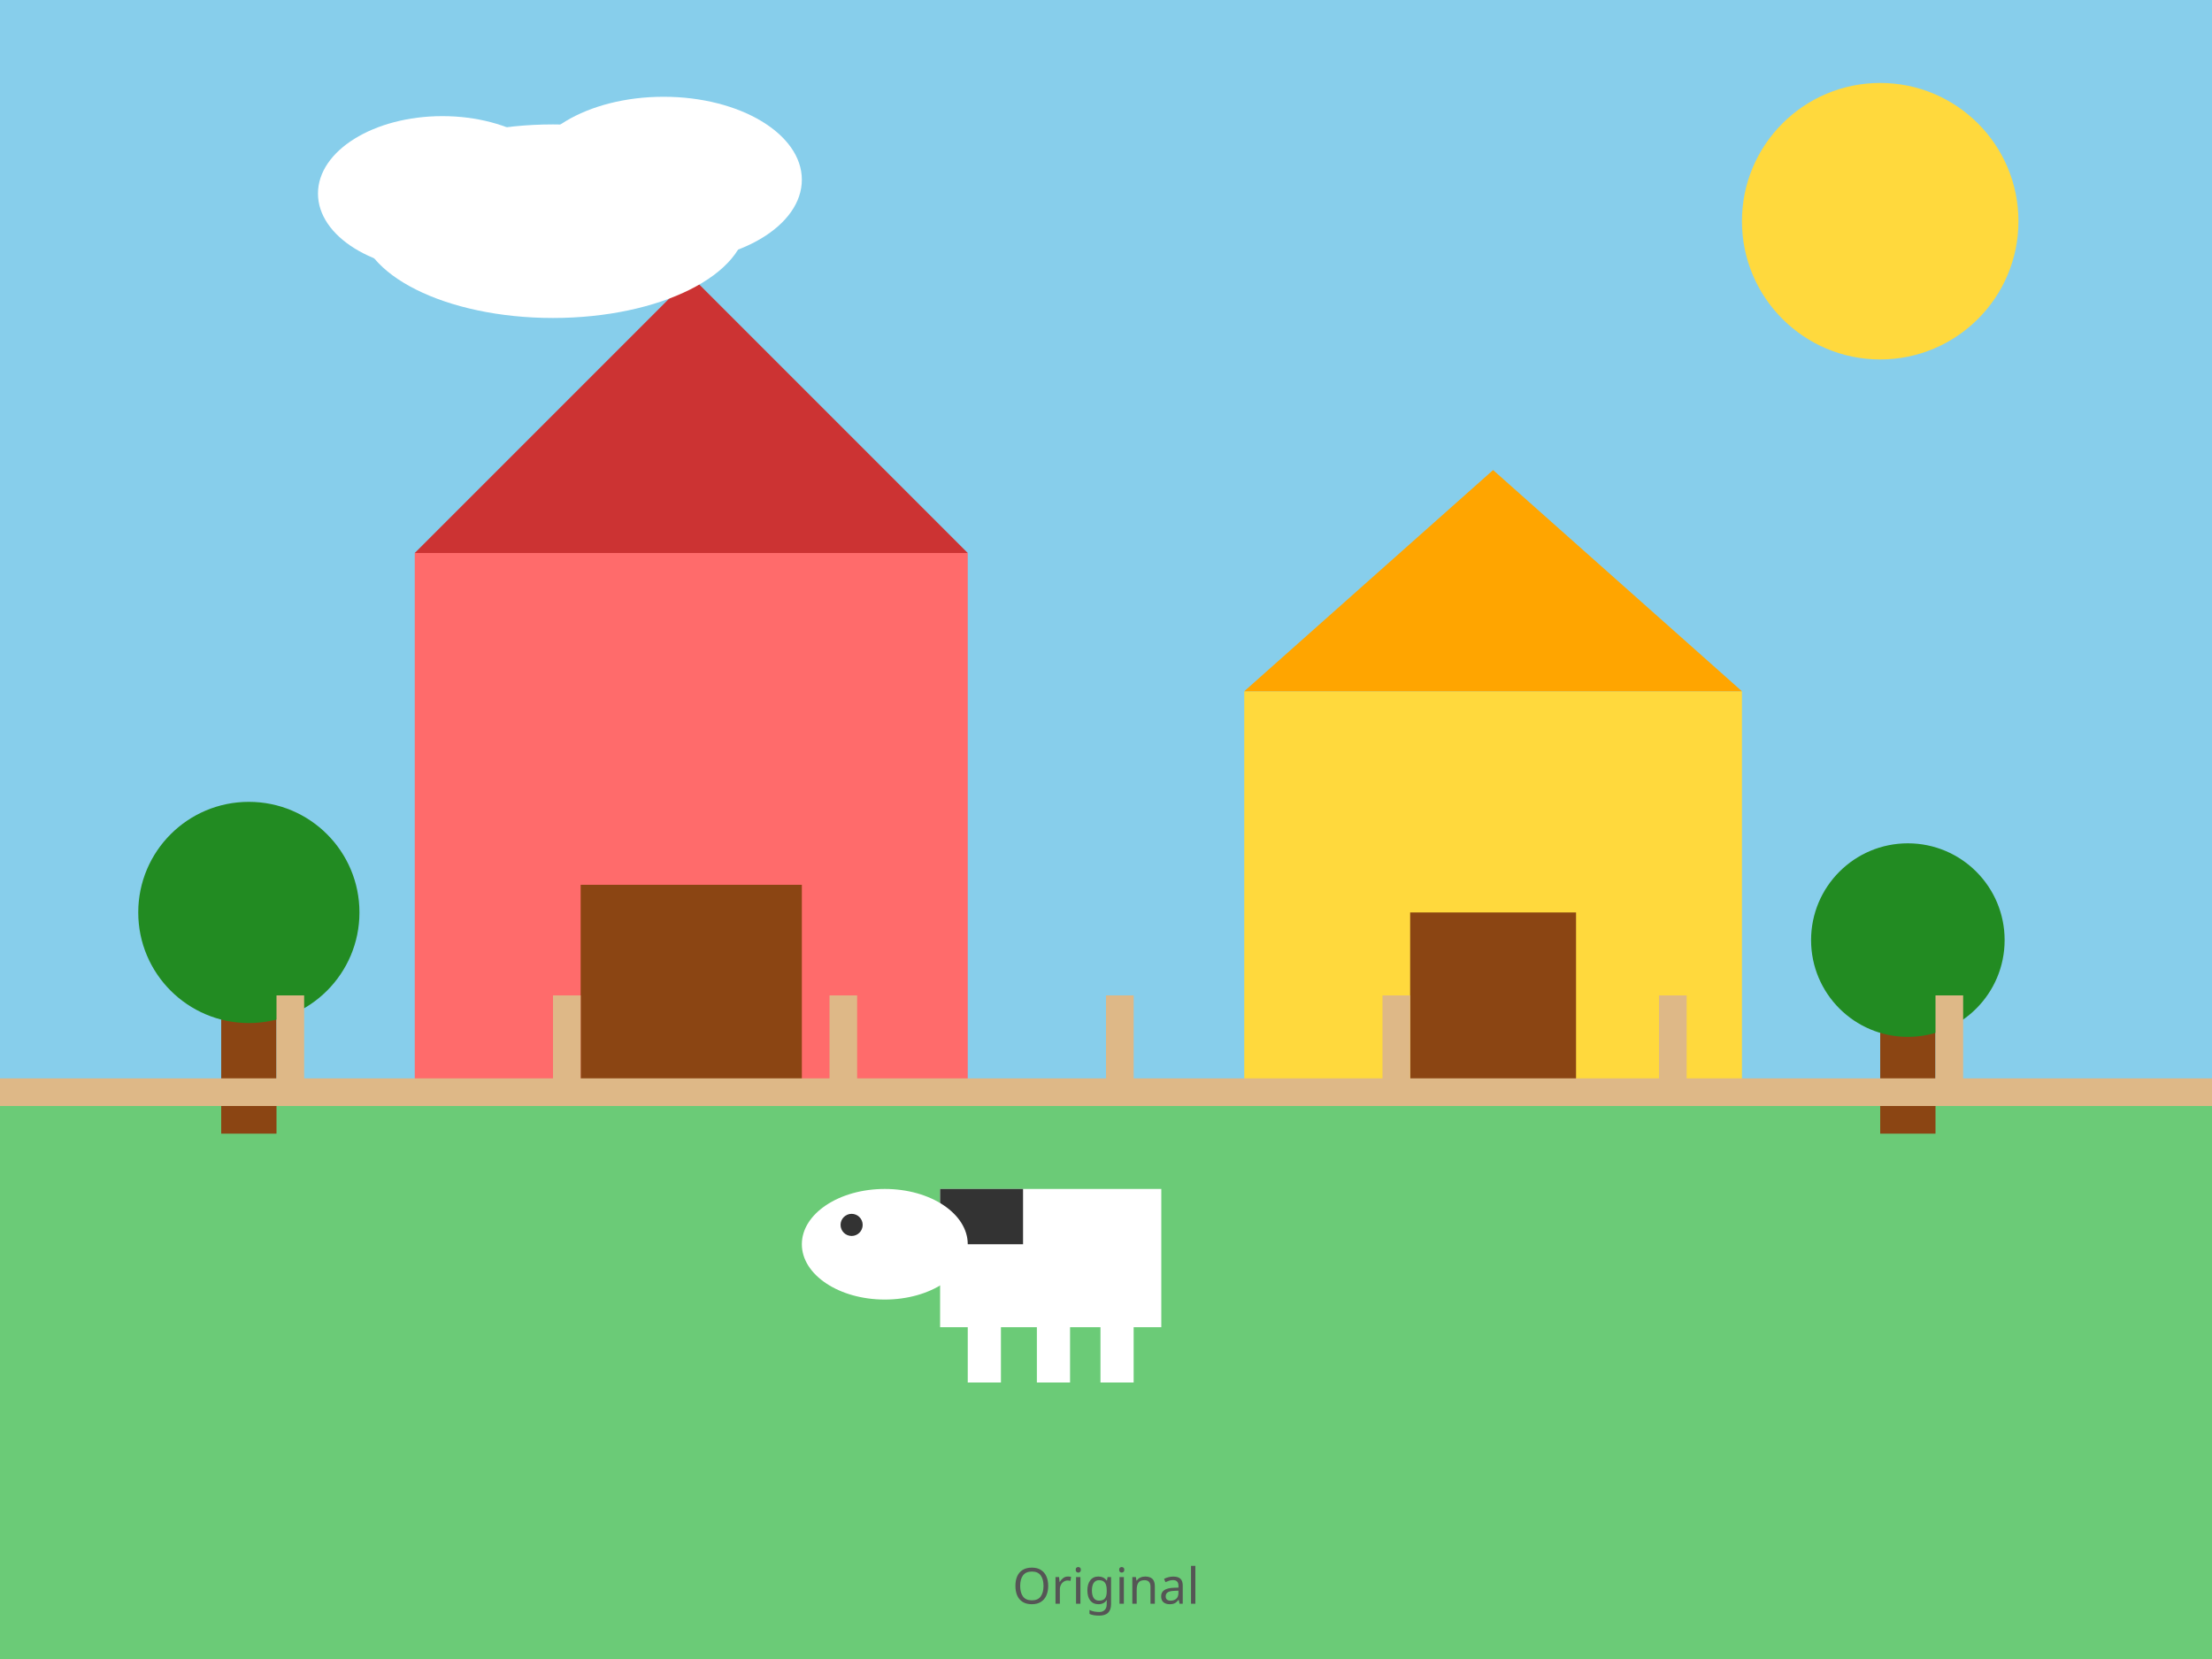
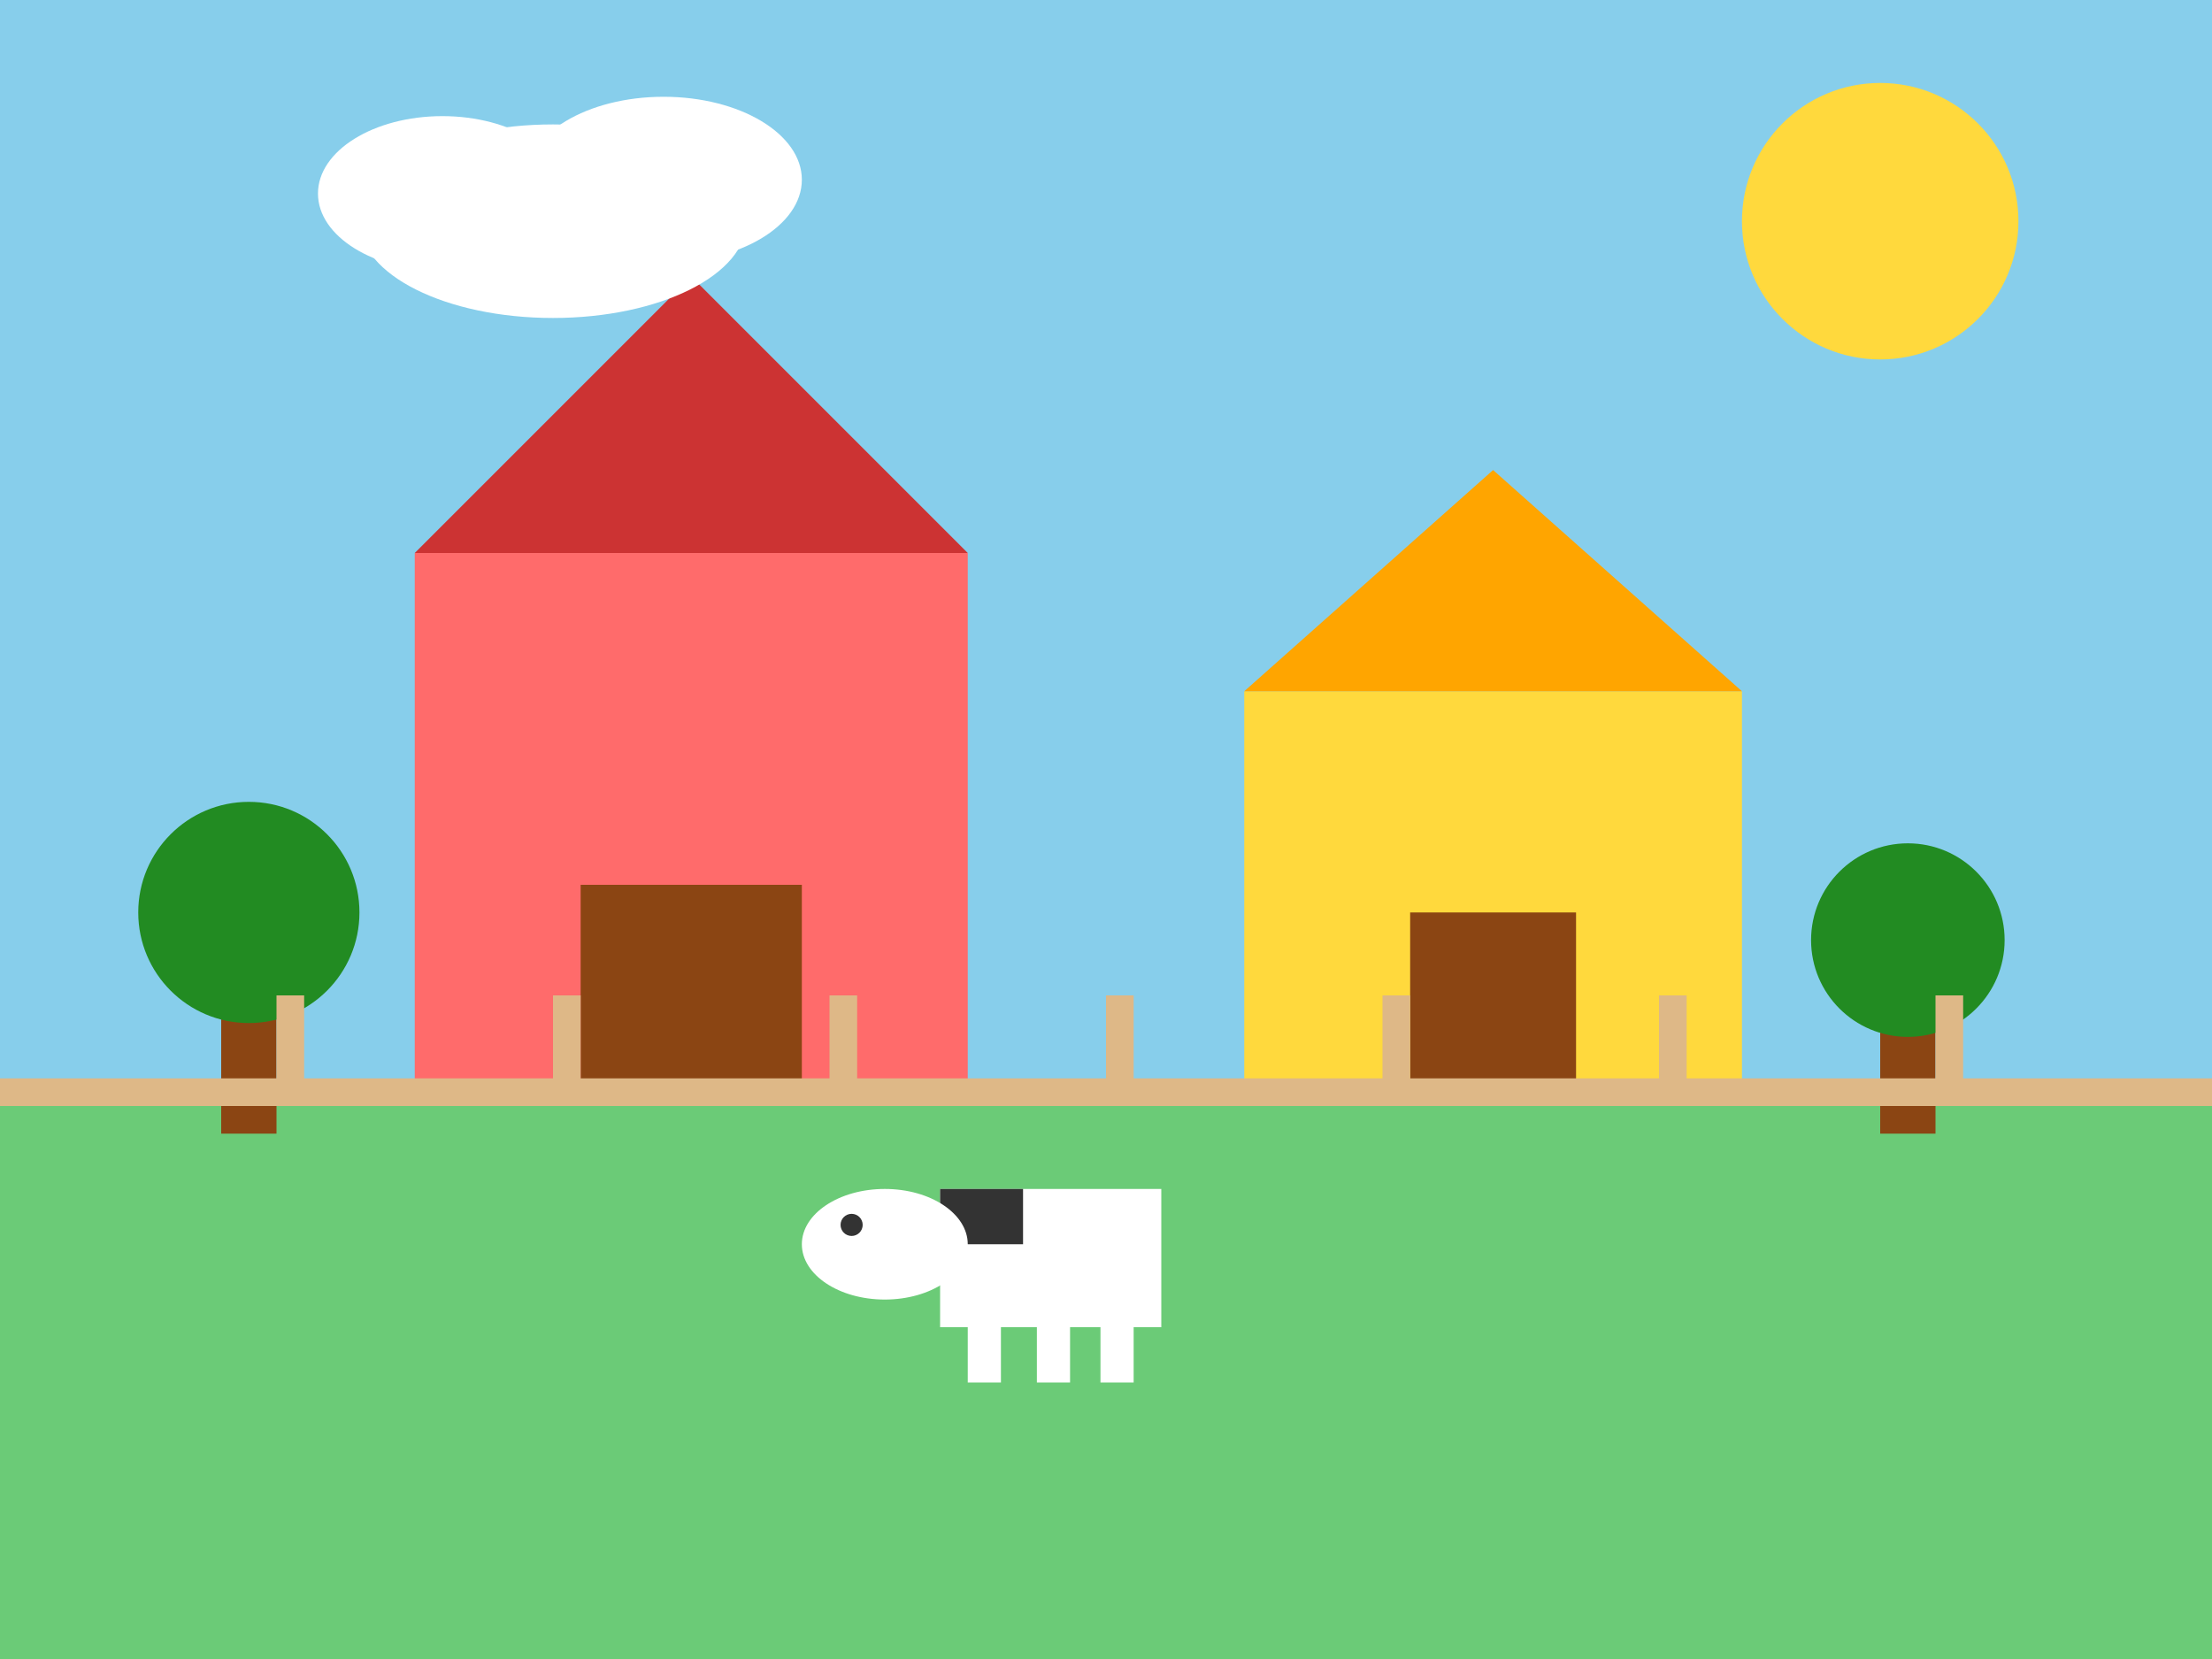
<svg xmlns="http://www.w3.org/2000/svg" viewBox="0 0 800 600">
  <rect width="800" height="600" fill="#87CEEB" />
  <rect x="0" y="400" width="800" height="200" fill="#6BCB77" />
  <circle cx="680" cy="80" r="50" fill="#FFD93D" />
  <rect x="150" y="200" width="200" height="200" fill="#FF6B6B" />
  <polygon points="150,200 250,100 350,200" fill="#CC3333" />
  <rect x="210" y="320" width="80" height="80" fill="#8B4513" />
  <rect x="450" y="250" width="180" height="150" fill="#FFD93D" />
  <polygon points="450,250 540,170 630,250" fill="#FFA500" />
  <rect x="510" y="330" width="60" height="70" fill="#8B4513" />
  <rect x="80" y="350" width="20" height="60" fill="#8B4513" />
  <circle cx="90" cy="330" r="40" fill="#228B22" />
  <rect x="680" y="360" width="20" height="50" fill="#8B4513" />
  <circle cx="690" cy="340" r="35" fill="#228B22" />
  <rect x="0" y="390" width="800" height="10" fill="#DEB887" />
  <rect x="100" y="360" width="10" height="40" fill="#DEB887" />
  <rect x="200" y="360" width="10" height="40" fill="#DEB887" />
  <rect x="300" y="360" width="10" height="40" fill="#DEB887" />
  <rect x="400" y="360" width="10" height="40" fill="#DEB887" />
  <rect x="500" y="360" width="10" height="40" fill="#DEB887" />
  <rect x="600" y="360" width="10" height="40" fill="#DEB887" />
  <rect x="700" y="360" width="10" height="40" fill="#DEB887" />
  <ellipse cx="200" cy="80" rx="70" ry="35" fill="white" />
  <ellipse cx="240" cy="65" rx="50" ry="30" fill="white" />
  <ellipse cx="160" cy="70" rx="45" ry="28" fill="white" />
  <rect x="340" y="430" width="80" height="50" fill="white" />
  <rect x="340" y="430" width="30" height="20" fill="#333" />
  <rect x="350" y="475" width="12" height="25" fill="white" />
  <rect x="375" y="475" width="12" height="25" fill="white" />
  <rect x="398" y="475" width="12" height="25" fill="white" />
  <ellipse cx="320" cy="450" rx="30" ry="20" fill="white" />
  <circle cx="308" cy="443" r="4" fill="#333" />
-   <text x="400" y="580" text-anchor="middle" font-size="18" fill="#555" font-family="sans-serif">Original</text>
</svg>
